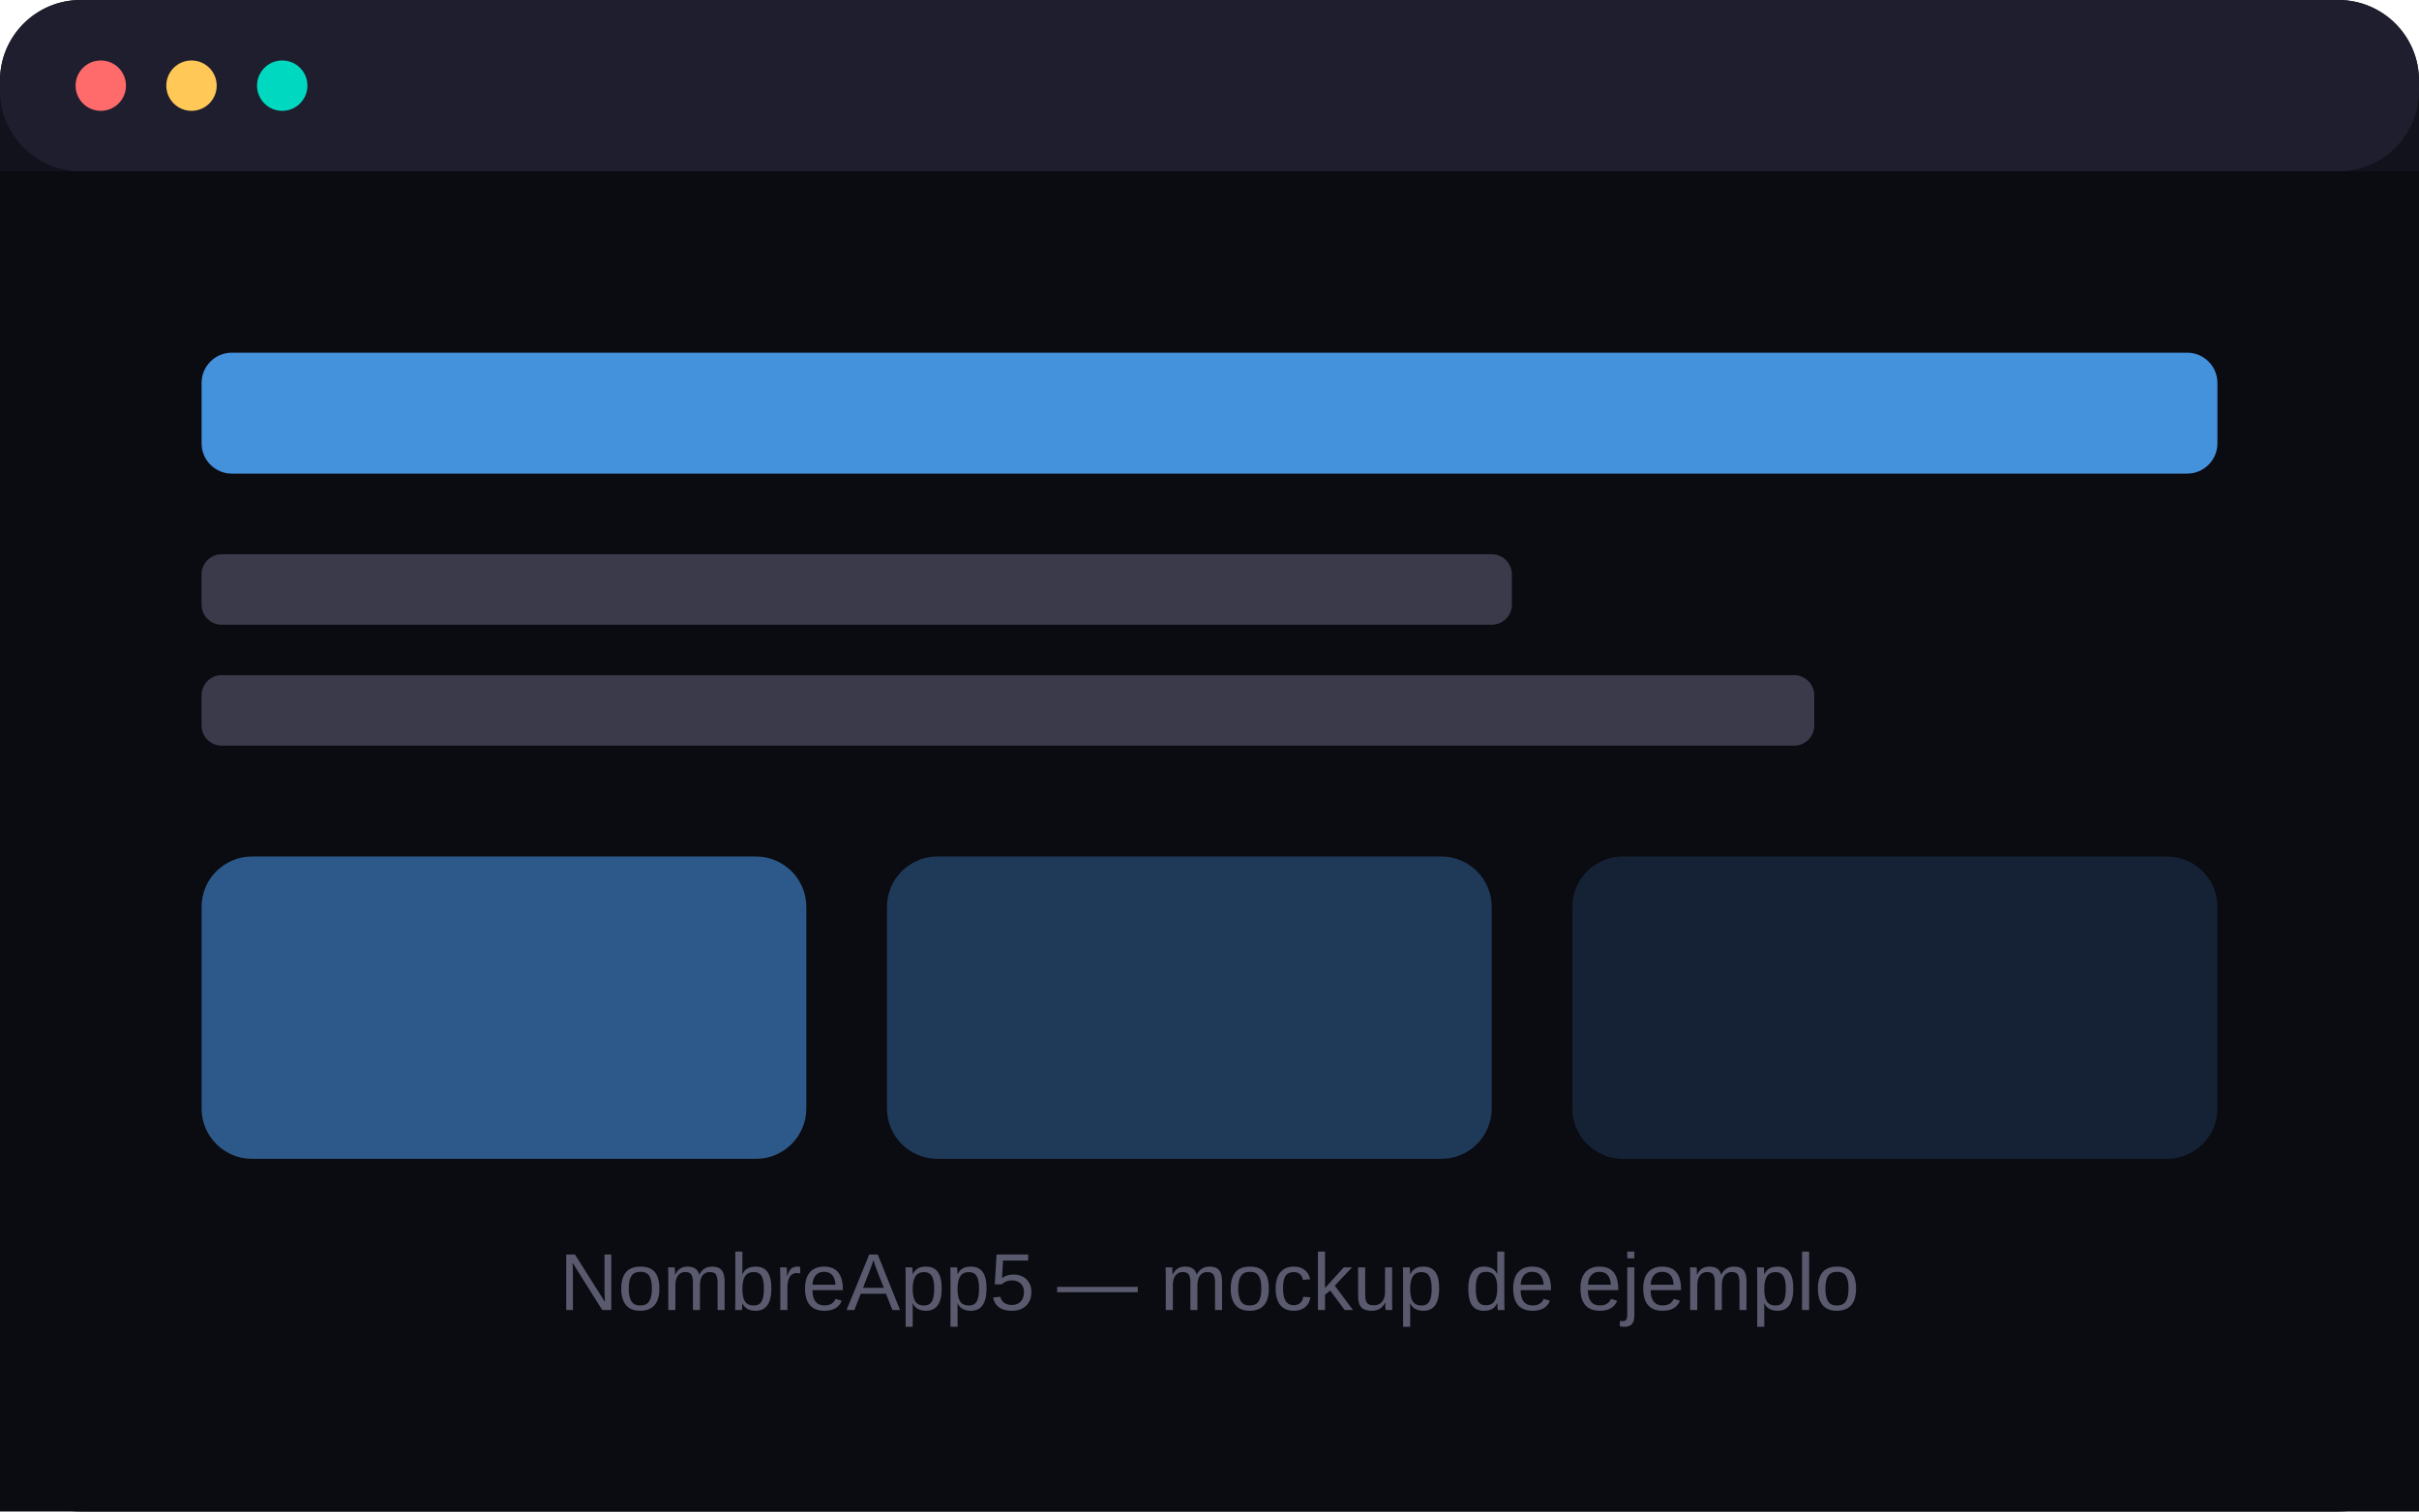
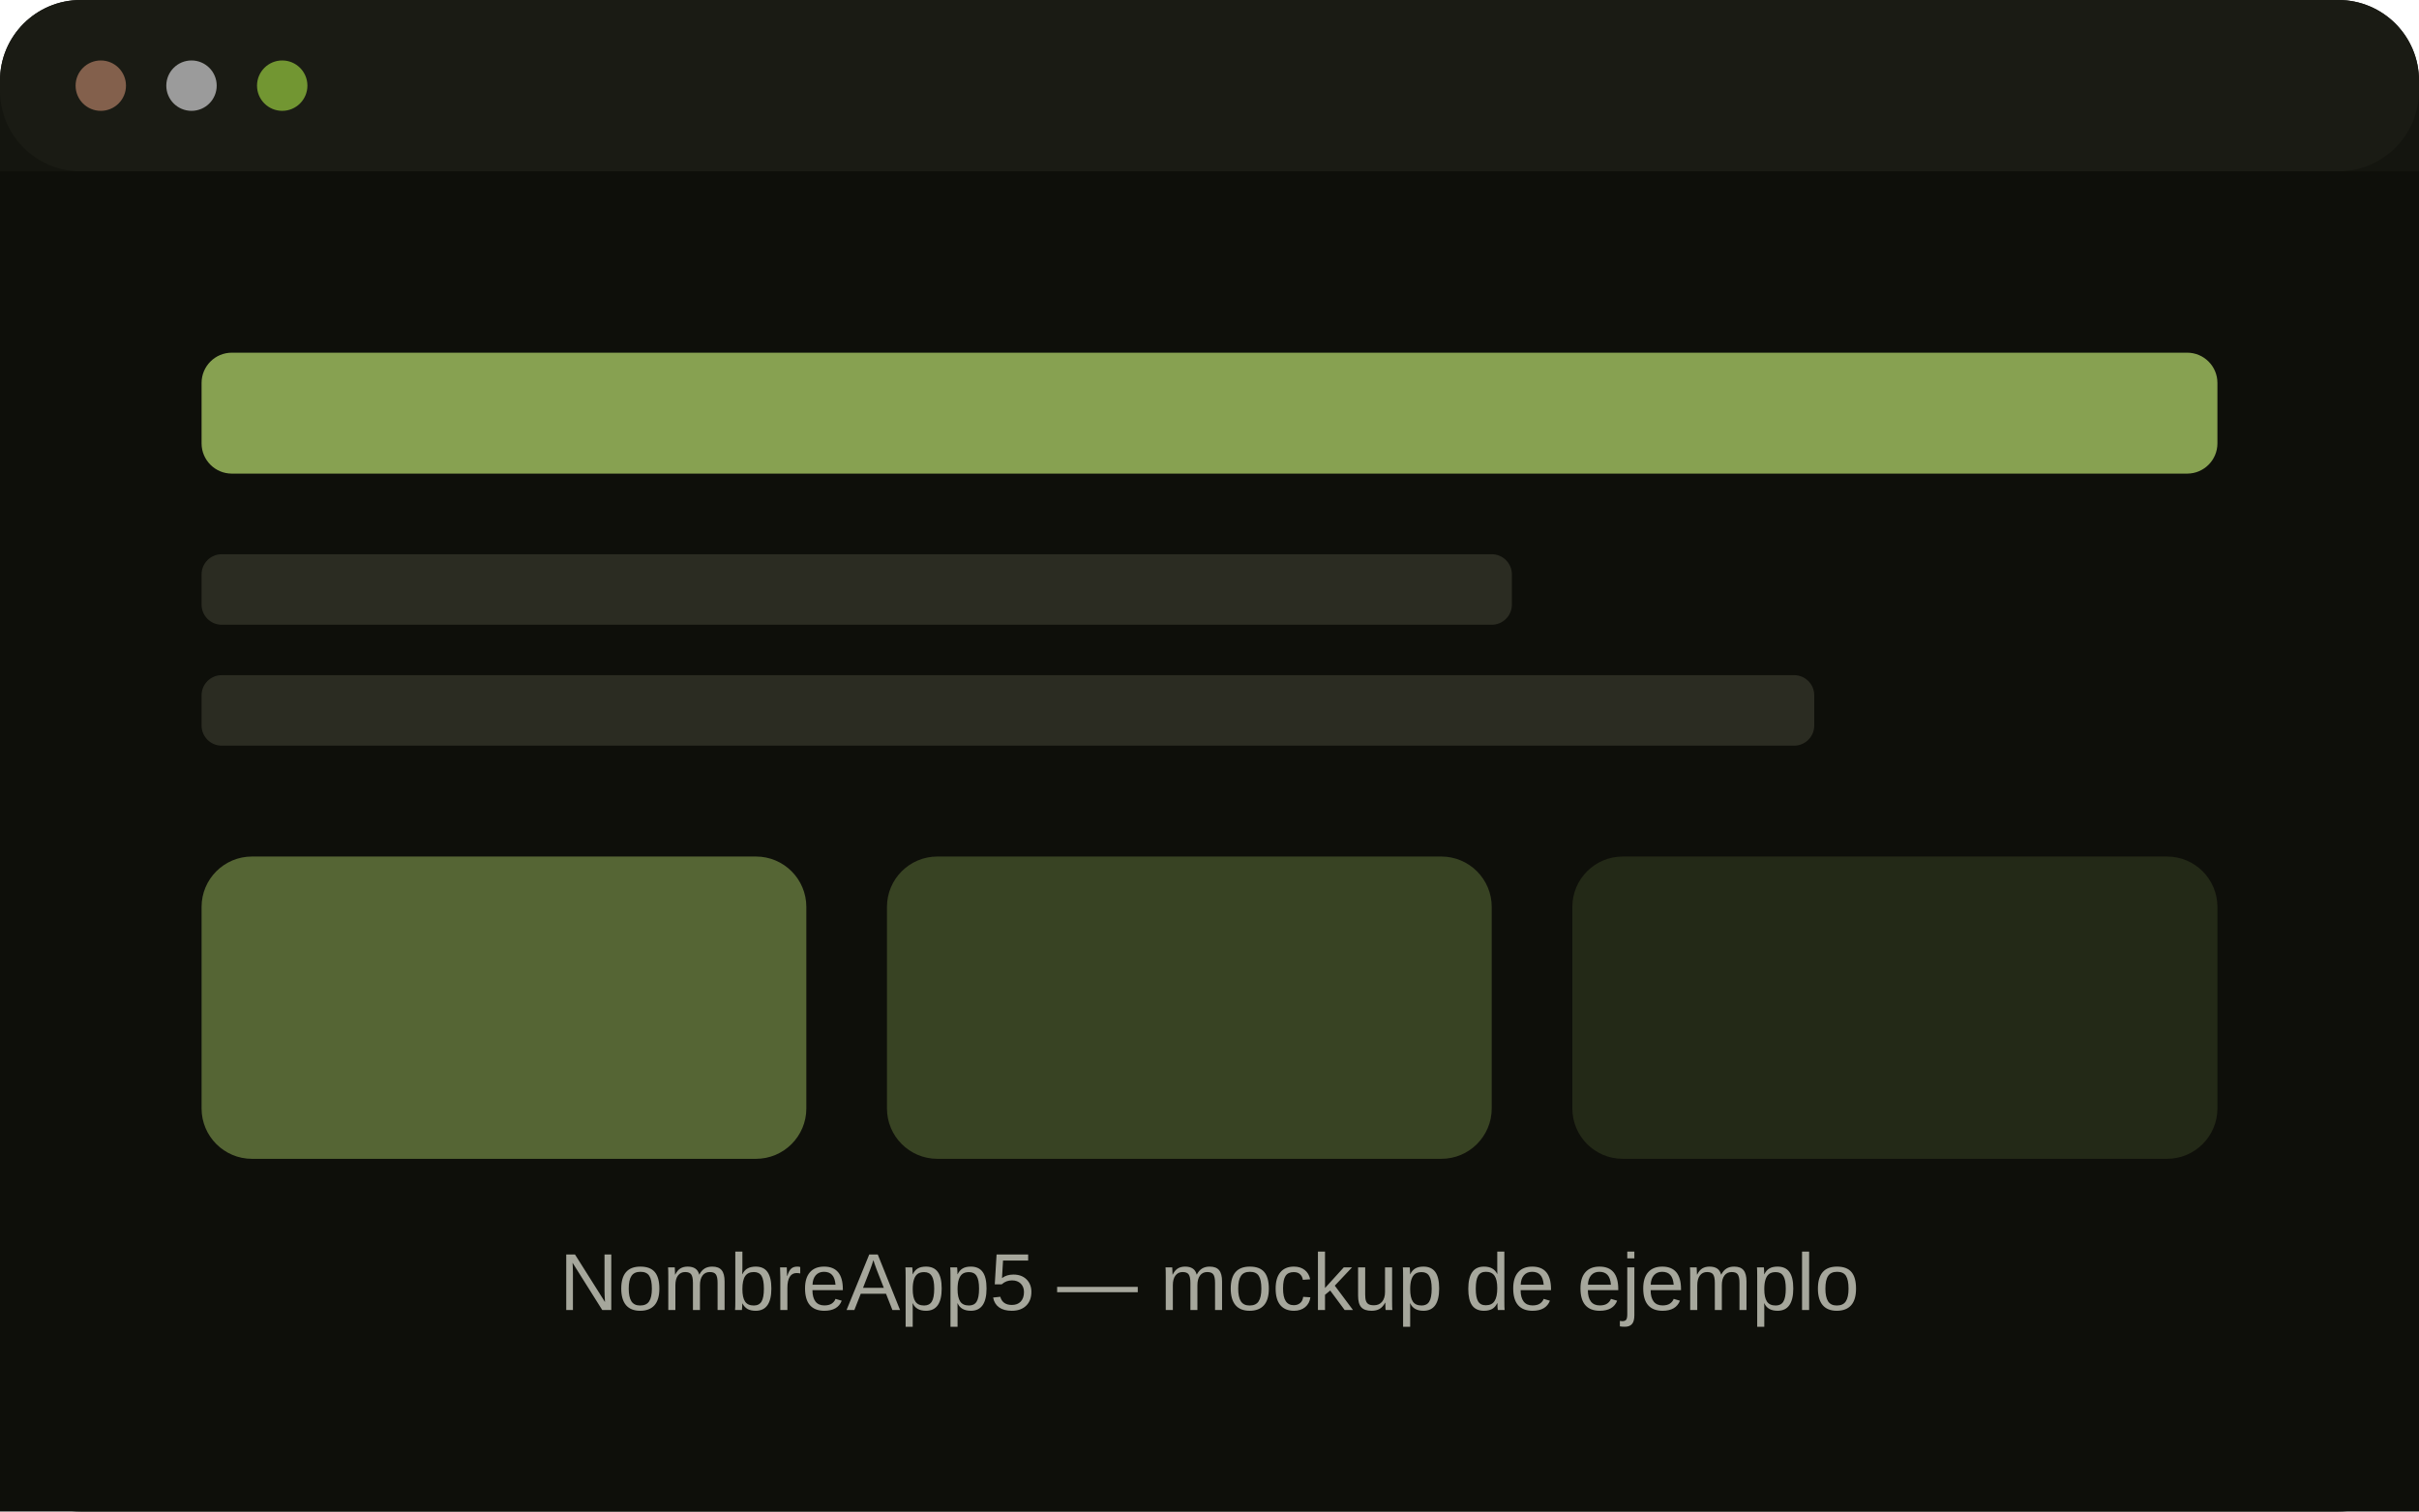
<svg xmlns="http://www.w3.org/2000/svg" viewBox="0 0 480 300" width="480" height="300">
-   <rect width="480" height="300" rx="16" fill="#12121C" />
-   <rect width="480" height="34" rx="16" fill="#1E1E2E" />
-   <circle cx="20" cy="17" r="5" fill="#FF6B6B" />
-   <circle cx="38" cy="17" r="5" fill="#FFC857" />
-   <circle cx="56" cy="17" r="5" fill="#00D9C0" />
-   <rect x="0" y="34" width="480" height="266" fill="#0B0B12" />
-   <rect x="40" y="70" width="400" height="24" rx="6" fill="#4EA8FF" opacity="0.85" />
-   <rect x="40" y="110" width="260" height="14" rx="4" fill="#3A3A4A" />
-   <rect x="40" y="134" width="320" height="14" rx="4" fill="#3A3A4A" />
-   <rect x="40" y="170" width="120" height="60" rx="10" fill="#4EA8FF" opacity="0.5" />
-   <rect x="176" y="170" width="120" height="60" rx="10" fill="#4EA8FF" opacity="0.3" />
-   <rect x="312" y="170" width="128" height="60" rx="10" fill="#4EA8FF" opacity="0.15" />
-   <text x="240" y="260" font-family="Arial, sans-serif" font-size="16" fill="#5A5A6E" text-anchor="middle">NombreApp5 — mockup de ejemplo</text>
+   <rect width="480" height="300" rx="16" fill="#14150F" />
+   <rect width="480" height="34" rx="16" fill="#1A1B14" />
+   <circle cx="20" cy="17" r="5" fill="#83604C" />
+   <circle cx="38" cy="17" r="5" fill="#9B9B9B" />
+   <circle cx="56" cy="17" r="5" fill="#729632" />
+   <rect x="0" y="34" width="480" height="266" fill="#0E0F0A" />
+   <rect x="40" y="70" width="400" height="24" rx="6" fill="#9CBB5E" opacity="0.85" />
+   <rect x="40" y="110" width="260" height="14" rx="4" fill="#2B2C22" />
+   <rect x="40" y="134" width="320" height="14" rx="4" fill="#2B2C22" />
+   <rect x="40" y="170" width="120" height="60" rx="10" fill="#9CBB5E" opacity="0.5" />
+   <rect x="176" y="170" width="120" height="60" rx="10" fill="#9CBB5E" opacity="0.3" />
+   <rect x="312" y="170" width="128" height="60" rx="10" fill="#9CBB5E" opacity="0.15" />
+   <text x="240" y="260" font-family="Arial, sans-serif" font-size="16" fill="#A6A79C" text-anchor="middle">NombreApp5 — mockup de ejemplo</text>
</svg>
